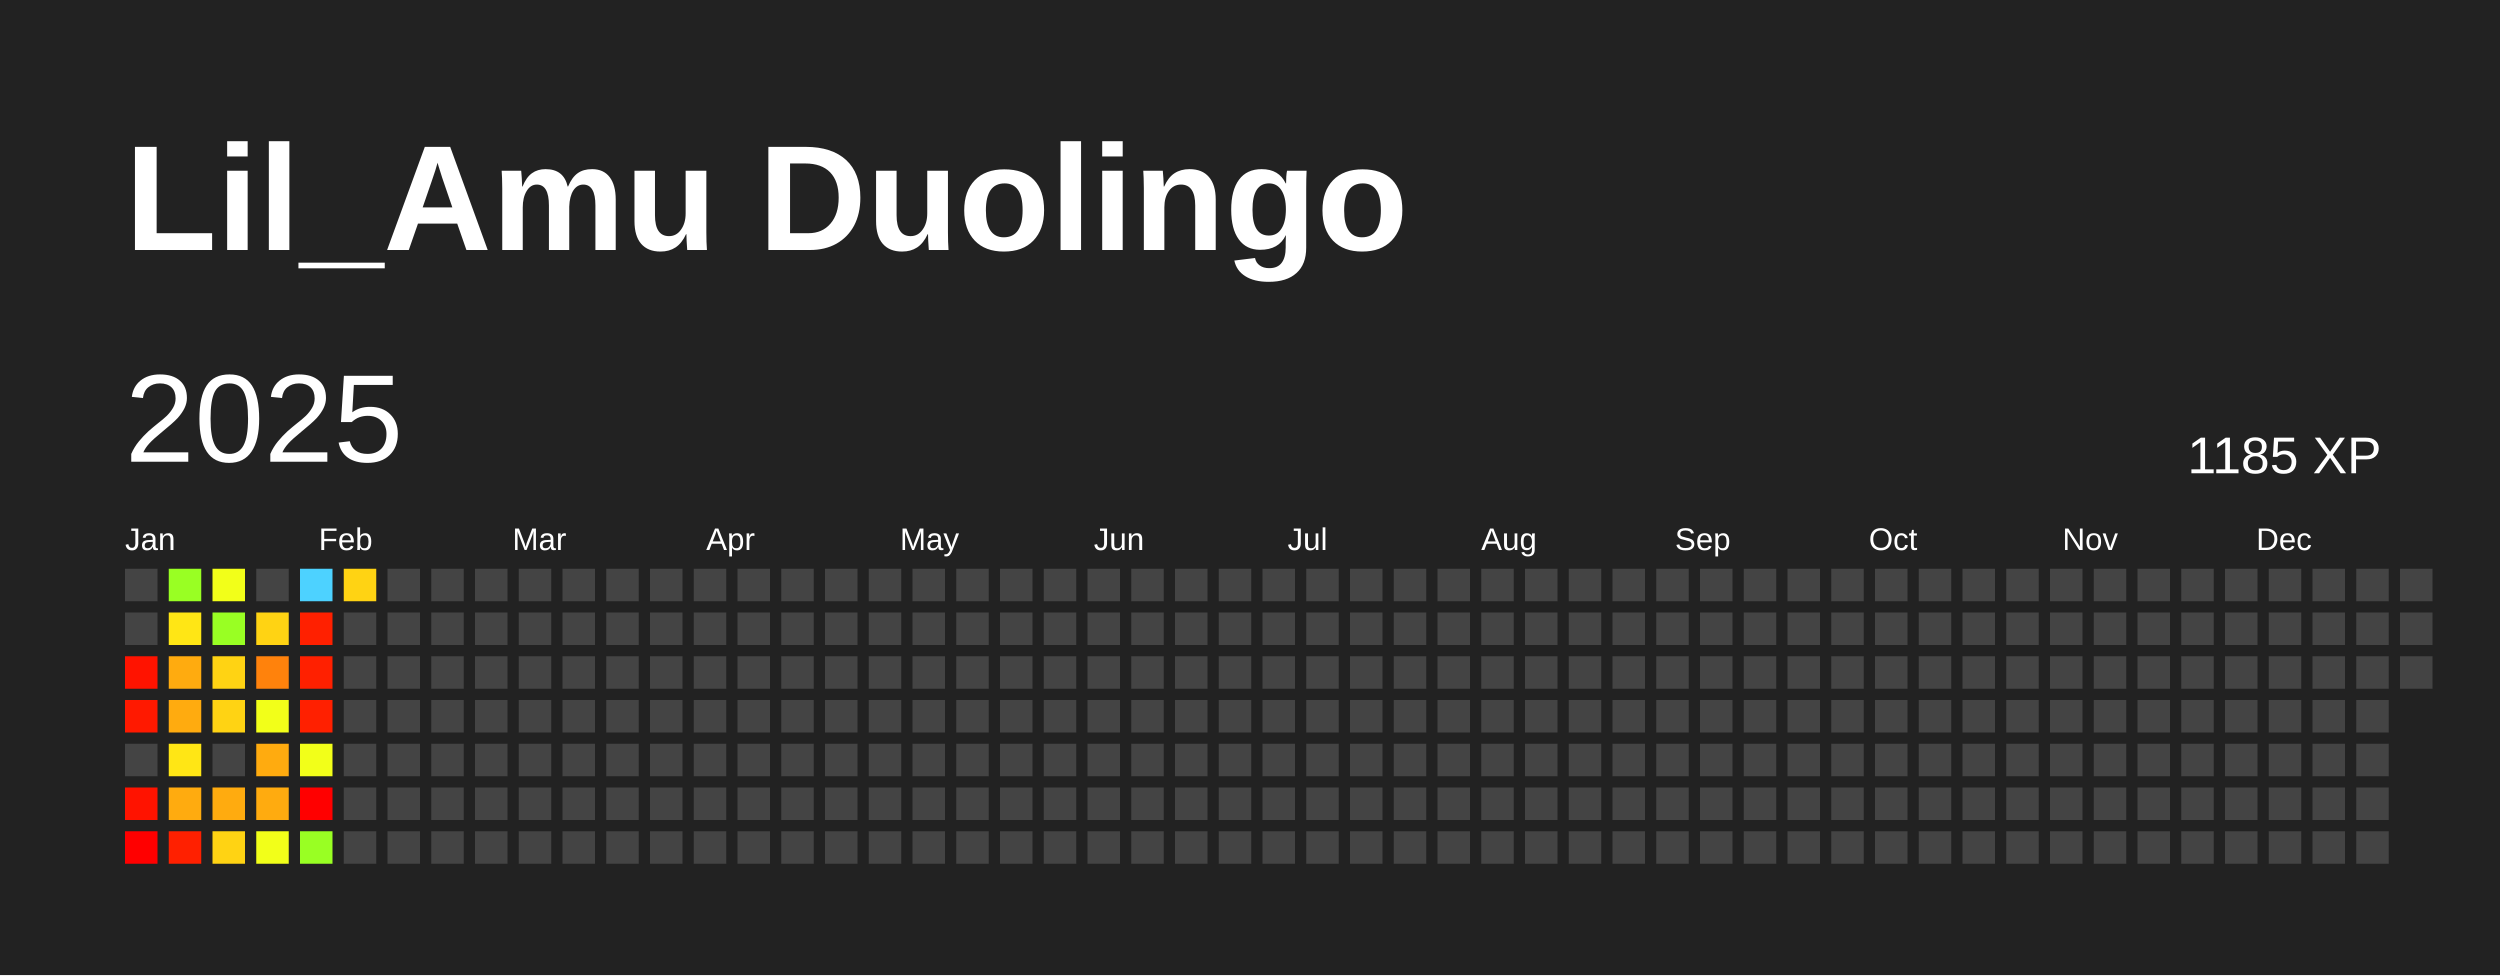
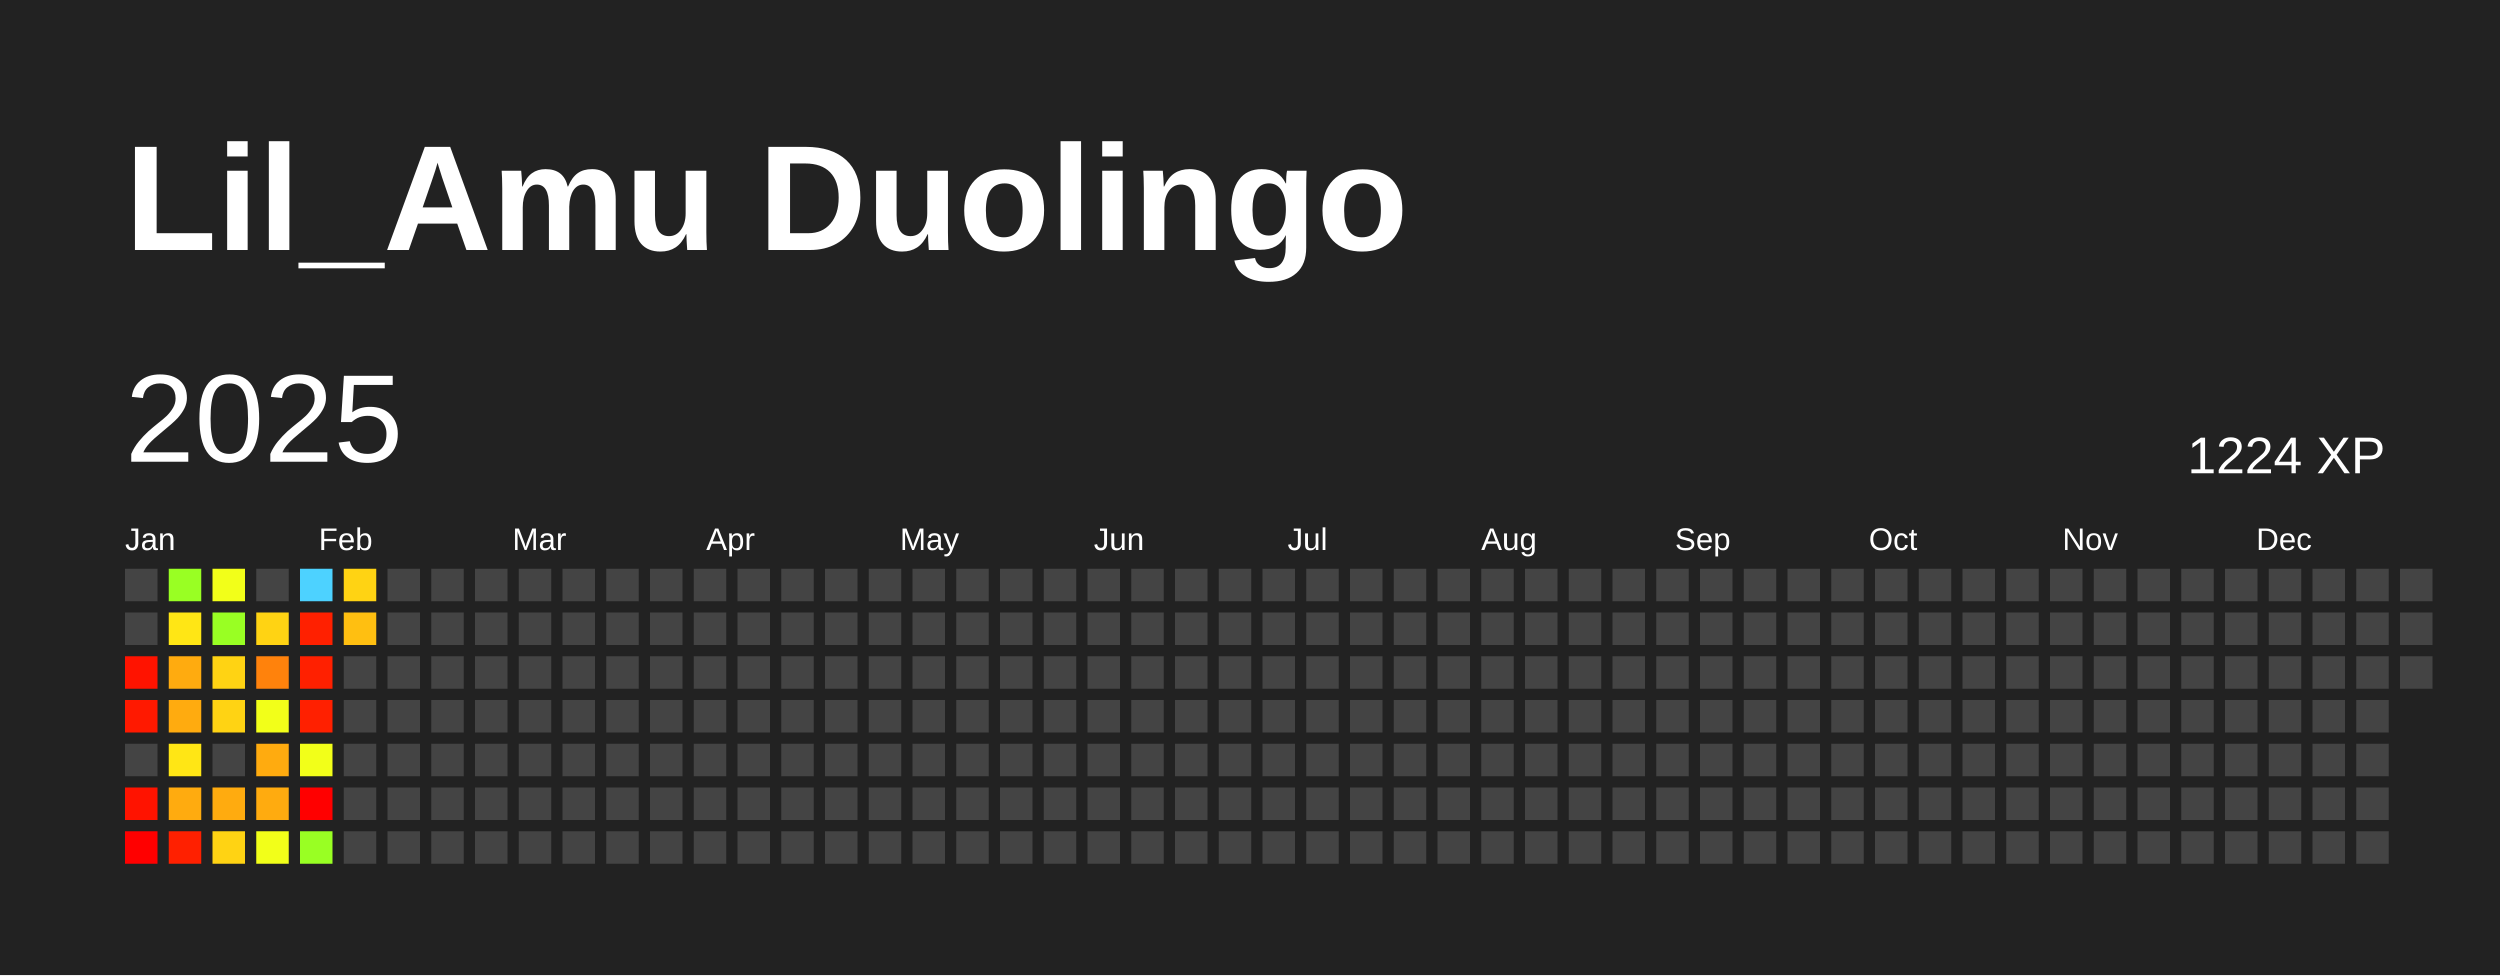
<svg xmlns="http://www.w3.org/2000/svg" baseProfile="full" height="78mm" version="1.1" viewBox="0,0,200,78" width="200mm">
  <defs />
  <rect fill="#222222" height="78" width="200" x="0" y="0" />
  <text fill="#FFFFFF" style="font-size:12px; font-family:Arial; font-weight:bold;" x="10" y="20">Lil_Amu Duolingo</text>
  <text dominant-baseline="hanging" fill="#FFFFFF" style="font-size:10.0px; font-family:Arial;" x="10" y="30">2025</text>
-   <text dominant-baseline="hanging" fill="#FFFFFF" style="font-size:4.125px; font-family:Arial;" x="175" y="35">1185 XP</text>
+   <text dominant-baseline="hanging" fill="#FFFFFF" style="font-size:4.125px; font-family:Arial;" x="175" y="35">1224 XP</text>
  <text fill="#FFFFFF" style="font-size:2.5px; font-family:Arial" x="10.0" y="44">Jan</text>
  <text fill="#FFFFFF" style="font-size:2.5px; font-family:Arial" x="25.5" y="44">Feb</text>
  <text fill="#FFFFFF" style="font-size:2.5px; font-family:Arial" x="41.0" y="44">Mar</text>
  <text fill="#FFFFFF" style="font-size:2.5px; font-family:Arial" x="56.5" y="44">Apr</text>
  <text fill="#FFFFFF" style="font-size:2.5px; font-family:Arial" x="72.0" y="44">May</text>
  <text fill="#FFFFFF" style="font-size:2.5px; font-family:Arial" x="87.5" y="44">Jun</text>
  <text fill="#FFFFFF" style="font-size:2.5px; font-family:Arial" x="103.0" y="44">Jul</text>
  <text fill="#FFFFFF" style="font-size:2.5px; font-family:Arial" x="118.5" y="44">Aug</text>
  <text fill="#FFFFFF" style="font-size:2.5px; font-family:Arial" x="134.0" y="44">Sep</text>
  <text fill="#FFFFFF" style="font-size:2.5px; font-family:Arial" x="149.5" y="44">Oct</text>
  <text fill="#FFFFFF" style="font-size:2.5px; font-family:Arial" x="165.0" y="44">Nov</text>
  <text fill="#FFFFFF" style="font-size:2.5px; font-family:Arial" x="180.5" y="44">Dec</text>
  <rect fill="#444444" height="2.6" width="2.6" x="10.0" y="45.5" />
  <rect fill="#444444" height="2.6" width="2.6" x="10.0" y="49.0" />
  <rect fill="#ff1300" height="2.6" width="2.6" x="10.0" y="52.5" />
  <rect fill="#ff1900" height="2.6" width="2.6" x="10.0" y="56.0" />
  <rect fill="#444444" height="2.6" width="2.6" x="10.0" y="59.5" />
  <rect fill="#ff1300" height="2.6" width="2.6" x="10.0" y="63.0" />
  <rect fill="red" height="2.6" width="2.6" x="10.0" y="66.5" />
  <rect fill="#99ff23" height="2.6" width="2.6" x="13.5" y="45.5" />
  <rect fill="#ffe615" height="2.6" width="2.6" x="13.5" y="49.0" />
  <rect fill="#ffab0f" height="2.6" width="2.6" x="13.5" y="52.5" />
  <rect fill="#ffab0f" height="2.6" width="2.6" x="13.5" y="56.0" />
  <rect fill="#ffe615" height="2.6" width="2.6" x="13.5" y="59.5" />
  <rect fill="#ffab0f" height="2.6" width="2.6" x="13.5" y="63.0" />
  <rect fill="#ff2000" height="2.6" width="2.6" x="13.5" y="66.5" />
  <rect fill="#f2ff19" height="2.6" width="2.6" x="17.0" y="45.5" />
  <rect fill="#99ff23" height="2.6" width="2.6" x="17.0" y="49.0" />
  <rect fill="#ffd313" height="2.6" width="2.6" x="17.0" y="52.5" />
  <rect fill="#ffd313" height="2.6" width="2.6" x="17.0" y="56.0" />
  <rect fill="#444444" height="2.6" width="2.6" x="17.0" y="59.5" />
  <rect fill="#ffab0f" height="2.6" width="2.6" x="17.0" y="63.0" />
  <rect fill="#ffd313" height="2.6" width="2.6" x="17.0" y="66.5" />
  <rect fill="#444444" height="2.6" width="2.6" x="20.5" y="45.5" />
  <rect fill="#ffd313" height="2.6" width="2.6" x="20.5" y="49.0" />
  <rect fill="#ff820c" height="2.6" width="2.6" x="20.5" y="52.5" />
  <rect fill="#f2ff19" height="2.6" width="2.6" x="20.5" y="56.0" />
  <rect fill="#ffab0f" height="2.6" width="2.6" x="20.5" y="59.5" />
  <rect fill="#ffab0f" height="2.6" width="2.6" x="20.5" y="63.0" />
  <rect fill="#f2ff19" height="2.6" width="2.6" x="20.5" y="66.5" />
  <rect fill="#4dd2ff" height="2.6" width="2.6" x="24.0" y="45.5" />
  <rect fill="#ff2000" height="2.6" width="2.6" x="24.0" y="49.0" />
  <rect fill="#ff2000" height="2.6" width="2.6" x="24.0" y="52.5" />
  <rect fill="#ff2000" height="2.6" width="2.6" x="24.0" y="56.0" />
  <rect fill="#f2ff19" height="2.6" width="2.6" x="24.0" y="59.5" />
  <rect fill="red" height="2.6" width="2.6" x="24.0" y="63.0" />
  <rect fill="#99ff23" height="2.6" width="2.6" x="24.0" y="66.5" />
  <rect fill="#ffd313" height="2.6" width="2.6" x="27.5" y="45.5" />
-   <rect fill="#444444" height="2.6" width="2.6" x="27.5" y="49.0" />
+   <rect fill="#ffbf11" height="2.6" width="2.6" x="27.5" y="49.0" />
  <rect fill="#444444" height="2.6" width="2.6" x="27.5" y="52.5" />
  <rect fill="#444444" height="2.6" width="2.6" x="27.5" y="56.0" />
  <rect fill="#444444" height="2.6" width="2.6" x="27.5" y="59.5" />
  <rect fill="#444444" height="2.6" width="2.6" x="27.5" y="63.0" />
  <rect fill="#444444" height="2.6" width="2.6" x="27.5" y="66.5" />
  <rect fill="#444444" height="2.6" width="2.6" x="31.0" y="45.5" />
  <rect fill="#444444" height="2.6" width="2.6" x="31.0" y="49.0" />
  <rect fill="#444444" height="2.6" width="2.6" x="31.0" y="52.5" />
  <rect fill="#444444" height="2.6" width="2.6" x="31.0" y="56.0" />
  <rect fill="#444444" height="2.6" width="2.6" x="31.0" y="59.5" />
  <rect fill="#444444" height="2.6" width="2.6" x="31.0" y="63.0" />
  <rect fill="#444444" height="2.6" width="2.6" x="31.0" y="66.5" />
  <rect fill="#444444" height="2.6" width="2.6" x="34.5" y="45.5" />
  <rect fill="#444444" height="2.6" width="2.6" x="34.5" y="49.0" />
  <rect fill="#444444" height="2.6" width="2.6" x="34.5" y="52.5" />
  <rect fill="#444444" height="2.6" width="2.6" x="34.5" y="56.0" />
  <rect fill="#444444" height="2.6" width="2.6" x="34.5" y="59.5" />
  <rect fill="#444444" height="2.6" width="2.6" x="34.5" y="63.0" />
  <rect fill="#444444" height="2.6" width="2.6" x="34.5" y="66.5" />
  <rect fill="#444444" height="2.6" width="2.6" x="38.0" y="45.5" />
  <rect fill="#444444" height="2.6" width="2.6" x="38.0" y="49.0" />
  <rect fill="#444444" height="2.6" width="2.6" x="38.0" y="52.5" />
  <rect fill="#444444" height="2.6" width="2.6" x="38.0" y="56.0" />
  <rect fill="#444444" height="2.6" width="2.6" x="38.0" y="59.5" />
  <rect fill="#444444" height="2.6" width="2.6" x="38.0" y="63.0" />
  <rect fill="#444444" height="2.6" width="2.6" x="38.0" y="66.5" />
  <rect fill="#444444" height="2.6" width="2.6" x="41.5" y="45.5" />
  <rect fill="#444444" height="2.6" width="2.6" x="41.5" y="49.0" />
  <rect fill="#444444" height="2.6" width="2.6" x="41.5" y="52.5" />
  <rect fill="#444444" height="2.6" width="2.6" x="41.5" y="56.0" />
  <rect fill="#444444" height="2.6" width="2.6" x="41.5" y="59.5" />
  <rect fill="#444444" height="2.6" width="2.6" x="41.5" y="63.0" />
  <rect fill="#444444" height="2.6" width="2.6" x="41.5" y="66.5" />
  <rect fill="#444444" height="2.6" width="2.6" x="45.0" y="45.5" />
  <rect fill="#444444" height="2.6" width="2.6" x="45.0" y="49.0" />
  <rect fill="#444444" height="2.6" width="2.6" x="45.0" y="52.5" />
  <rect fill="#444444" height="2.6" width="2.6" x="45.0" y="56.0" />
  <rect fill="#444444" height="2.6" width="2.6" x="45.0" y="59.5" />
  <rect fill="#444444" height="2.6" width="2.6" x="45.0" y="63.0" />
  <rect fill="#444444" height="2.6" width="2.6" x="45.0" y="66.5" />
  <rect fill="#444444" height="2.6" width="2.6" x="48.5" y="45.5" />
  <rect fill="#444444" height="2.6" width="2.6" x="48.5" y="49.0" />
  <rect fill="#444444" height="2.6" width="2.6" x="48.5" y="52.5" />
  <rect fill="#444444" height="2.6" width="2.6" x="48.5" y="56.0" />
  <rect fill="#444444" height="2.6" width="2.6" x="48.5" y="59.5" />
  <rect fill="#444444" height="2.6" width="2.6" x="48.5" y="63.0" />
  <rect fill="#444444" height="2.6" width="2.6" x="48.5" y="66.5" />
  <rect fill="#444444" height="2.6" width="2.6" x="52.0" y="45.5" />
  <rect fill="#444444" height="2.6" width="2.6" x="52.0" y="49.0" />
  <rect fill="#444444" height="2.6" width="2.6" x="52.0" y="52.5" />
  <rect fill="#444444" height="2.6" width="2.6" x="52.0" y="56.0" />
  <rect fill="#444444" height="2.6" width="2.6" x="52.0" y="59.5" />
  <rect fill="#444444" height="2.6" width="2.6" x="52.0" y="63.0" />
  <rect fill="#444444" height="2.6" width="2.6" x="52.0" y="66.5" />
  <rect fill="#444444" height="2.6" width="2.6" x="55.5" y="45.5" />
  <rect fill="#444444" height="2.6" width="2.6" x="55.5" y="49.0" />
  <rect fill="#444444" height="2.6" width="2.6" x="55.5" y="52.5" />
  <rect fill="#444444" height="2.6" width="2.6" x="55.5" y="56.0" />
  <rect fill="#444444" height="2.6" width="2.6" x="55.5" y="59.5" />
  <rect fill="#444444" height="2.6" width="2.6" x="55.5" y="63.0" />
  <rect fill="#444444" height="2.6" width="2.6" x="55.5" y="66.5" />
  <rect fill="#444444" height="2.6" width="2.6" x="59.0" y="45.5" />
  <rect fill="#444444" height="2.6" width="2.6" x="59.0" y="49.0" />
  <rect fill="#444444" height="2.6" width="2.6" x="59.0" y="52.5" />
  <rect fill="#444444" height="2.6" width="2.6" x="59.0" y="56.0" />
  <rect fill="#444444" height="2.6" width="2.6" x="59.0" y="59.5" />
  <rect fill="#444444" height="2.6" width="2.6" x="59.0" y="63.0" />
  <rect fill="#444444" height="2.6" width="2.6" x="59.0" y="66.5" />
  <rect fill="#444444" height="2.6" width="2.6" x="62.5" y="45.5" />
  <rect fill="#444444" height="2.6" width="2.6" x="62.5" y="49.0" />
  <rect fill="#444444" height="2.6" width="2.6" x="62.5" y="52.5" />
  <rect fill="#444444" height="2.6" width="2.6" x="62.5" y="56.0" />
  <rect fill="#444444" height="2.6" width="2.6" x="62.5" y="59.5" />
  <rect fill="#444444" height="2.6" width="2.6" x="62.5" y="63.0" />
  <rect fill="#444444" height="2.6" width="2.6" x="62.5" y="66.5" />
  <rect fill="#444444" height="2.6" width="2.6" x="66.0" y="45.5" />
  <rect fill="#444444" height="2.6" width="2.6" x="66.0" y="49.0" />
  <rect fill="#444444" height="2.6" width="2.6" x="66.0" y="52.5" />
  <rect fill="#444444" height="2.6" width="2.6" x="66.0" y="56.0" />
  <rect fill="#444444" height="2.6" width="2.6" x="66.0" y="59.5" />
  <rect fill="#444444" height="2.6" width="2.6" x="66.0" y="63.0" />
  <rect fill="#444444" height="2.6" width="2.6" x="66.0" y="66.5" />
  <rect fill="#444444" height="2.6" width="2.6" x="69.5" y="45.5" />
  <rect fill="#444444" height="2.6" width="2.6" x="69.5" y="49.0" />
  <rect fill="#444444" height="2.6" width="2.6" x="69.5" y="52.5" />
  <rect fill="#444444" height="2.6" width="2.6" x="69.5" y="56.0" />
  <rect fill="#444444" height="2.6" width="2.6" x="69.5" y="59.5" />
  <rect fill="#444444" height="2.6" width="2.6" x="69.5" y="63.0" />
  <rect fill="#444444" height="2.6" width="2.6" x="69.5" y="66.5" />
  <rect fill="#444444" height="2.6" width="2.6" x="73.0" y="45.5" />
  <rect fill="#444444" height="2.6" width="2.6" x="73.0" y="49.0" />
  <rect fill="#444444" height="2.6" width="2.6" x="73.0" y="52.5" />
  <rect fill="#444444" height="2.6" width="2.6" x="73.0" y="56.0" />
  <rect fill="#444444" height="2.6" width="2.6" x="73.0" y="59.5" />
  <rect fill="#444444" height="2.6" width="2.6" x="73.0" y="63.0" />
  <rect fill="#444444" height="2.6" width="2.6" x="73.0" y="66.5" />
  <rect fill="#444444" height="2.6" width="2.6" x="76.5" y="45.5" />
  <rect fill="#444444" height="2.6" width="2.6" x="76.5" y="49.0" />
  <rect fill="#444444" height="2.6" width="2.6" x="76.5" y="52.5" />
  <rect fill="#444444" height="2.6" width="2.6" x="76.5" y="56.0" />
  <rect fill="#444444" height="2.6" width="2.6" x="76.5" y="59.5" />
  <rect fill="#444444" height="2.6" width="2.6" x="76.5" y="63.0" />
  <rect fill="#444444" height="2.6" width="2.6" x="76.5" y="66.5" />
  <rect fill="#444444" height="2.6" width="2.6" x="80.0" y="45.5" />
  <rect fill="#444444" height="2.6" width="2.6" x="80.0" y="49.0" />
  <rect fill="#444444" height="2.6" width="2.6" x="80.0" y="52.5" />
  <rect fill="#444444" height="2.6" width="2.6" x="80.0" y="56.0" />
  <rect fill="#444444" height="2.6" width="2.6" x="80.0" y="59.5" />
  <rect fill="#444444" height="2.6" width="2.6" x="80.0" y="63.0" />
  <rect fill="#444444" height="2.6" width="2.6" x="80.0" y="66.5" />
  <rect fill="#444444" height="2.6" width="2.6" x="83.5" y="45.5" />
  <rect fill="#444444" height="2.6" width="2.6" x="83.5" y="49.0" />
  <rect fill="#444444" height="2.6" width="2.6" x="83.5" y="52.5" />
  <rect fill="#444444" height="2.6" width="2.6" x="83.5" y="56.0" />
  <rect fill="#444444" height="2.6" width="2.6" x="83.5" y="59.5" />
  <rect fill="#444444" height="2.6" width="2.6" x="83.5" y="63.0" />
  <rect fill="#444444" height="2.6" width="2.6" x="83.5" y="66.5" />
  <rect fill="#444444" height="2.6" width="2.6" x="87.0" y="45.5" />
  <rect fill="#444444" height="2.6" width="2.6" x="87.0" y="49.0" />
  <rect fill="#444444" height="2.6" width="2.6" x="87.0" y="52.5" />
  <rect fill="#444444" height="2.6" width="2.6" x="87.0" y="56.0" />
  <rect fill="#444444" height="2.6" width="2.6" x="87.0" y="59.5" />
  <rect fill="#444444" height="2.6" width="2.6" x="87.0" y="63.0" />
  <rect fill="#444444" height="2.6" width="2.6" x="87.0" y="66.5" />
  <rect fill="#444444" height="2.6" width="2.6" x="90.5" y="45.5" />
  <rect fill="#444444" height="2.6" width="2.6" x="90.5" y="49.0" />
  <rect fill="#444444" height="2.6" width="2.6" x="90.5" y="52.5" />
  <rect fill="#444444" height="2.6" width="2.6" x="90.5" y="56.0" />
  <rect fill="#444444" height="2.6" width="2.6" x="90.5" y="59.5" />
  <rect fill="#444444" height="2.6" width="2.6" x="90.5" y="63.0" />
  <rect fill="#444444" height="2.6" width="2.6" x="90.5" y="66.5" />
  <rect fill="#444444" height="2.6" width="2.6" x="94.0" y="45.5" />
  <rect fill="#444444" height="2.6" width="2.6" x="94.0" y="49.0" />
  <rect fill="#444444" height="2.6" width="2.6" x="94.0" y="52.5" />
  <rect fill="#444444" height="2.6" width="2.6" x="94.0" y="56.0" />
  <rect fill="#444444" height="2.6" width="2.6" x="94.0" y="59.5" />
  <rect fill="#444444" height="2.6" width="2.6" x="94.0" y="63.0" />
  <rect fill="#444444" height="2.6" width="2.6" x="94.0" y="66.5" />
  <rect fill="#444444" height="2.6" width="2.6" x="97.5" y="45.5" />
  <rect fill="#444444" height="2.6" width="2.6" x="97.5" y="49.0" />
  <rect fill="#444444" height="2.6" width="2.6" x="97.5" y="52.5" />
  <rect fill="#444444" height="2.6" width="2.6" x="97.5" y="56.0" />
  <rect fill="#444444" height="2.6" width="2.6" x="97.5" y="59.5" />
  <rect fill="#444444" height="2.6" width="2.6" x="97.5" y="63.0" />
  <rect fill="#444444" height="2.6" width="2.6" x="97.5" y="66.5" />
  <rect fill="#444444" height="2.6" width="2.6" x="101.0" y="45.5" />
  <rect fill="#444444" height="2.6" width="2.6" x="101.0" y="49.0" />
  <rect fill="#444444" height="2.6" width="2.6" x="101.0" y="52.5" />
  <rect fill="#444444" height="2.6" width="2.6" x="101.0" y="56.0" />
  <rect fill="#444444" height="2.6" width="2.6" x="101.0" y="59.5" />
  <rect fill="#444444" height="2.6" width="2.6" x="101.0" y="63.0" />
  <rect fill="#444444" height="2.6" width="2.6" x="101.0" y="66.5" />
  <rect fill="#444444" height="2.6" width="2.6" x="104.5" y="45.5" />
  <rect fill="#444444" height="2.6" width="2.6" x="104.5" y="49.0" />
  <rect fill="#444444" height="2.6" width="2.6" x="104.5" y="52.5" />
  <rect fill="#444444" height="2.6" width="2.6" x="104.5" y="56.0" />
  <rect fill="#444444" height="2.6" width="2.6" x="104.5" y="59.5" />
  <rect fill="#444444" height="2.6" width="2.6" x="104.5" y="63.0" />
  <rect fill="#444444" height="2.6" width="2.6" x="104.5" y="66.5" />
  <rect fill="#444444" height="2.6" width="2.6" x="108.0" y="45.5" />
  <rect fill="#444444" height="2.6" width="2.6" x="108.0" y="49.0" />
  <rect fill="#444444" height="2.6" width="2.6" x="108.0" y="52.5" />
  <rect fill="#444444" height="2.6" width="2.6" x="108.0" y="56.0" />
  <rect fill="#444444" height="2.6" width="2.6" x="108.0" y="59.5" />
  <rect fill="#444444" height="2.6" width="2.6" x="108.0" y="63.0" />
  <rect fill="#444444" height="2.6" width="2.6" x="108.0" y="66.5" />
  <rect fill="#444444" height="2.6" width="2.6" x="111.5" y="45.5" />
  <rect fill="#444444" height="2.6" width="2.6" x="111.5" y="49.0" />
  <rect fill="#444444" height="2.6" width="2.6" x="111.5" y="52.5" />
  <rect fill="#444444" height="2.6" width="2.6" x="111.5" y="56.0" />
  <rect fill="#444444" height="2.6" width="2.6" x="111.5" y="59.5" />
  <rect fill="#444444" height="2.6" width="2.6" x="111.5" y="63.0" />
  <rect fill="#444444" height="2.6" width="2.6" x="111.5" y="66.5" />
  <rect fill="#444444" height="2.6" width="2.6" x="115.0" y="45.5" />
  <rect fill="#444444" height="2.6" width="2.6" x="115.0" y="49.0" />
  <rect fill="#444444" height="2.6" width="2.6" x="115.0" y="52.5" />
  <rect fill="#444444" height="2.6" width="2.6" x="115.0" y="56.0" />
  <rect fill="#444444" height="2.6" width="2.6" x="115.0" y="59.5" />
  <rect fill="#444444" height="2.6" width="2.6" x="115.0" y="63.0" />
  <rect fill="#444444" height="2.6" width="2.6" x="115.0" y="66.5" />
  <rect fill="#444444" height="2.6" width="2.6" x="118.5" y="45.5" />
  <rect fill="#444444" height="2.6" width="2.6" x="118.5" y="49.0" />
  <rect fill="#444444" height="2.6" width="2.6" x="118.5" y="52.5" />
  <rect fill="#444444" height="2.6" width="2.6" x="118.5" y="56.0" />
  <rect fill="#444444" height="2.6" width="2.6" x="118.5" y="59.5" />
  <rect fill="#444444" height="2.6" width="2.6" x="118.5" y="63.0" />
  <rect fill="#444444" height="2.6" width="2.6" x="118.5" y="66.5" />
  <rect fill="#444444" height="2.6" width="2.6" x="122.0" y="45.5" />
  <rect fill="#444444" height="2.6" width="2.6" x="122.0" y="49.0" />
  <rect fill="#444444" height="2.6" width="2.6" x="122.0" y="52.5" />
  <rect fill="#444444" height="2.6" width="2.6" x="122.0" y="56.0" />
  <rect fill="#444444" height="2.6" width="2.6" x="122.0" y="59.5" />
  <rect fill="#444444" height="2.6" width="2.6" x="122.0" y="63.0" />
  <rect fill="#444444" height="2.6" width="2.6" x="122.0" y="66.5" />
  <rect fill="#444444" height="2.6" width="2.6" x="125.5" y="45.5" />
  <rect fill="#444444" height="2.6" width="2.6" x="125.5" y="49.0" />
  <rect fill="#444444" height="2.6" width="2.6" x="125.5" y="52.5" />
  <rect fill="#444444" height="2.6" width="2.6" x="125.5" y="56.0" />
  <rect fill="#444444" height="2.6" width="2.6" x="125.5" y="59.5" />
  <rect fill="#444444" height="2.6" width="2.6" x="125.5" y="63.0" />
  <rect fill="#444444" height="2.6" width="2.6" x="125.5" y="66.5" />
  <rect fill="#444444" height="2.6" width="2.6" x="129.0" y="45.5" />
  <rect fill="#444444" height="2.6" width="2.6" x="129.0" y="49.0" />
  <rect fill="#444444" height="2.6" width="2.6" x="129.0" y="52.5" />
  <rect fill="#444444" height="2.6" width="2.6" x="129.0" y="56.0" />
  <rect fill="#444444" height="2.6" width="2.6" x="129.0" y="59.5" />
  <rect fill="#444444" height="2.6" width="2.6" x="129.0" y="63.0" />
  <rect fill="#444444" height="2.6" width="2.6" x="129.0" y="66.5" />
  <rect fill="#444444" height="2.6" width="2.6" x="132.5" y="45.5" />
  <rect fill="#444444" height="2.6" width="2.6" x="132.5" y="49.0" />
  <rect fill="#444444" height="2.6" width="2.6" x="132.5" y="52.5" />
  <rect fill="#444444" height="2.6" width="2.6" x="132.5" y="56.0" />
  <rect fill="#444444" height="2.6" width="2.6" x="132.5" y="59.5" />
  <rect fill="#444444" height="2.6" width="2.6" x="132.5" y="63.0" />
  <rect fill="#444444" height="2.6" width="2.6" x="132.5" y="66.5" />
  <rect fill="#444444" height="2.6" width="2.6" x="136.0" y="45.5" />
  <rect fill="#444444" height="2.6" width="2.6" x="136.0" y="49.0" />
  <rect fill="#444444" height="2.6" width="2.6" x="136.0" y="52.5" />
  <rect fill="#444444" height="2.6" width="2.6" x="136.0" y="56.0" />
  <rect fill="#444444" height="2.6" width="2.6" x="136.0" y="59.5" />
  <rect fill="#444444" height="2.6" width="2.6" x="136.0" y="63.0" />
  <rect fill="#444444" height="2.6" width="2.6" x="136.0" y="66.5" />
  <rect fill="#444444" height="2.6" width="2.6" x="139.5" y="45.5" />
  <rect fill="#444444" height="2.6" width="2.6" x="139.5" y="49.0" />
  <rect fill="#444444" height="2.6" width="2.6" x="139.5" y="52.5" />
  <rect fill="#444444" height="2.6" width="2.6" x="139.5" y="56.0" />
  <rect fill="#444444" height="2.6" width="2.6" x="139.5" y="59.5" />
  <rect fill="#444444" height="2.6" width="2.6" x="139.5" y="63.0" />
  <rect fill="#444444" height="2.6" width="2.6" x="139.5" y="66.5" />
  <rect fill="#444444" height="2.6" width="2.6" x="143.0" y="45.5" />
  <rect fill="#444444" height="2.6" width="2.6" x="143.0" y="49.0" />
  <rect fill="#444444" height="2.6" width="2.6" x="143.0" y="52.5" />
  <rect fill="#444444" height="2.6" width="2.6" x="143.0" y="56.0" />
  <rect fill="#444444" height="2.6" width="2.6" x="143.0" y="59.5" />
  <rect fill="#444444" height="2.6" width="2.6" x="143.0" y="63.0" />
  <rect fill="#444444" height="2.6" width="2.6" x="143.0" y="66.5" />
  <rect fill="#444444" height="2.6" width="2.6" x="146.5" y="45.5" />
  <rect fill="#444444" height="2.6" width="2.6" x="146.5" y="49.0" />
  <rect fill="#444444" height="2.6" width="2.6" x="146.5" y="52.5" />
  <rect fill="#444444" height="2.6" width="2.6" x="146.5" y="56.0" />
  <rect fill="#444444" height="2.6" width="2.6" x="146.5" y="59.5" />
  <rect fill="#444444" height="2.6" width="2.6" x="146.5" y="63.0" />
  <rect fill="#444444" height="2.6" width="2.6" x="146.5" y="66.5" />
  <rect fill="#444444" height="2.6" width="2.6" x="150.0" y="45.5" />
  <rect fill="#444444" height="2.6" width="2.6" x="150.0" y="49.0" />
  <rect fill="#444444" height="2.6" width="2.6" x="150.0" y="52.5" />
  <rect fill="#444444" height="2.6" width="2.6" x="150.0" y="56.0" />
  <rect fill="#444444" height="2.6" width="2.6" x="150.0" y="59.5" />
  <rect fill="#444444" height="2.6" width="2.6" x="150.0" y="63.0" />
  <rect fill="#444444" height="2.6" width="2.6" x="150.0" y="66.5" />
  <rect fill="#444444" height="2.6" width="2.6" x="153.5" y="45.5" />
  <rect fill="#444444" height="2.6" width="2.6" x="153.5" y="49.0" />
  <rect fill="#444444" height="2.6" width="2.6" x="153.5" y="52.5" />
  <rect fill="#444444" height="2.6" width="2.6" x="153.5" y="56.0" />
  <rect fill="#444444" height="2.6" width="2.6" x="153.5" y="59.5" />
  <rect fill="#444444" height="2.6" width="2.6" x="153.5" y="63.0" />
  <rect fill="#444444" height="2.6" width="2.6" x="153.5" y="66.5" />
  <rect fill="#444444" height="2.6" width="2.6" x="157.0" y="45.5" />
  <rect fill="#444444" height="2.6" width="2.6" x="157.0" y="49.0" />
  <rect fill="#444444" height="2.6" width="2.6" x="157.0" y="52.5" />
  <rect fill="#444444" height="2.6" width="2.6" x="157.0" y="56.0" />
  <rect fill="#444444" height="2.6" width="2.6" x="157.0" y="59.5" />
  <rect fill="#444444" height="2.6" width="2.6" x="157.0" y="63.0" />
  <rect fill="#444444" height="2.6" width="2.6" x="157.0" y="66.5" />
  <rect fill="#444444" height="2.6" width="2.6" x="160.5" y="45.5" />
  <rect fill="#444444" height="2.6" width="2.6" x="160.5" y="49.0" />
  <rect fill="#444444" height="2.6" width="2.6" x="160.5" y="52.5" />
  <rect fill="#444444" height="2.6" width="2.6" x="160.5" y="56.0" />
  <rect fill="#444444" height="2.6" width="2.6" x="160.5" y="59.5" />
  <rect fill="#444444" height="2.6" width="2.6" x="160.5" y="63.0" />
  <rect fill="#444444" height="2.6" width="2.6" x="160.5" y="66.5" />
  <rect fill="#444444" height="2.6" width="2.6" x="164.0" y="45.5" />
  <rect fill="#444444" height="2.6" width="2.6" x="164.0" y="49.0" />
  <rect fill="#444444" height="2.6" width="2.6" x="164.0" y="52.5" />
  <rect fill="#444444" height="2.6" width="2.6" x="164.0" y="56.0" />
  <rect fill="#444444" height="2.6" width="2.6" x="164.0" y="59.5" />
  <rect fill="#444444" height="2.6" width="2.6" x="164.0" y="63.0" />
  <rect fill="#444444" height="2.6" width="2.6" x="164.0" y="66.5" />
  <rect fill="#444444" height="2.6" width="2.6" x="167.5" y="45.5" />
  <rect fill="#444444" height="2.6" width="2.6" x="167.5" y="49.0" />
  <rect fill="#444444" height="2.6" width="2.6" x="167.5" y="52.5" />
  <rect fill="#444444" height="2.6" width="2.6" x="167.5" y="56.0" />
  <rect fill="#444444" height="2.6" width="2.6" x="167.5" y="59.5" />
  <rect fill="#444444" height="2.6" width="2.6" x="167.5" y="63.0" />
  <rect fill="#444444" height="2.6" width="2.6" x="167.5" y="66.5" />
  <rect fill="#444444" height="2.6" width="2.6" x="171.0" y="45.5" />
  <rect fill="#444444" height="2.6" width="2.6" x="171.0" y="49.0" />
  <rect fill="#444444" height="2.6" width="2.6" x="171.0" y="52.5" />
  <rect fill="#444444" height="2.6" width="2.6" x="171.0" y="56.0" />
  <rect fill="#444444" height="2.6" width="2.6" x="171.0" y="59.5" />
  <rect fill="#444444" height="2.6" width="2.6" x="171.0" y="63.0" />
  <rect fill="#444444" height="2.6" width="2.6" x="171.0" y="66.5" />
  <rect fill="#444444" height="2.6" width="2.6" x="174.5" y="45.5" />
  <rect fill="#444444" height="2.6" width="2.6" x="174.5" y="49.0" />
  <rect fill="#444444" height="2.6" width="2.6" x="174.5" y="52.5" />
  <rect fill="#444444" height="2.6" width="2.6" x="174.5" y="56.0" />
  <rect fill="#444444" height="2.6" width="2.6" x="174.5" y="59.5" />
  <rect fill="#444444" height="2.6" width="2.6" x="174.5" y="63.0" />
  <rect fill="#444444" height="2.6" width="2.6" x="174.5" y="66.5" />
  <rect fill="#444444" height="2.6" width="2.6" x="178.0" y="45.5" />
  <rect fill="#444444" height="2.6" width="2.6" x="178.0" y="49.0" />
  <rect fill="#444444" height="2.6" width="2.6" x="178.0" y="52.5" />
  <rect fill="#444444" height="2.6" width="2.6" x="178.0" y="56.0" />
  <rect fill="#444444" height="2.6" width="2.6" x="178.0" y="59.5" />
  <rect fill="#444444" height="2.6" width="2.6" x="178.0" y="63.0" />
  <rect fill="#444444" height="2.6" width="2.6" x="178.0" y="66.5" />
  <rect fill="#444444" height="2.6" width="2.6" x="181.5" y="45.5" />
  <rect fill="#444444" height="2.6" width="2.6" x="181.5" y="49.0" />
  <rect fill="#444444" height="2.6" width="2.6" x="181.5" y="52.5" />
  <rect fill="#444444" height="2.6" width="2.6" x="181.5" y="56.0" />
  <rect fill="#444444" height="2.6" width="2.6" x="181.5" y="59.5" />
  <rect fill="#444444" height="2.6" width="2.6" x="181.5" y="63.0" />
  <rect fill="#444444" height="2.6" width="2.6" x="181.5" y="66.5" />
  <rect fill="#444444" height="2.6" width="2.6" x="185.0" y="45.5" />
  <rect fill="#444444" height="2.6" width="2.6" x="185.0" y="49.0" />
  <rect fill="#444444" height="2.6" width="2.6" x="185.0" y="52.5" />
  <rect fill="#444444" height="2.6" width="2.6" x="185.0" y="56.0" />
  <rect fill="#444444" height="2.6" width="2.6" x="185.0" y="59.5" />
  <rect fill="#444444" height="2.6" width="2.6" x="185.0" y="63.0" />
  <rect fill="#444444" height="2.6" width="2.6" x="185.0" y="66.5" />
  <rect fill="#444444" height="2.6" width="2.6" x="188.5" y="45.5" />
  <rect fill="#444444" height="2.6" width="2.6" x="188.5" y="49.0" />
  <rect fill="#444444" height="2.6" width="2.6" x="188.5" y="52.5" />
  <rect fill="#444444" height="2.6" width="2.6" x="188.5" y="56.0" />
  <rect fill="#444444" height="2.6" width="2.6" x="188.5" y="59.5" />
  <rect fill="#444444" height="2.6" width="2.6" x="188.5" y="63.0" />
  <rect fill="#444444" height="2.6" width="2.6" x="188.5" y="66.5" />
  <rect fill="#444444" height="2.6" width="2.6" x="192.0" y="45.5" />
  <rect fill="#444444" height="2.6" width="2.6" x="192.0" y="49.0" />
  <rect fill="#444444" height="2.6" width="2.6" x="192.0" y="52.5" />
</svg>
